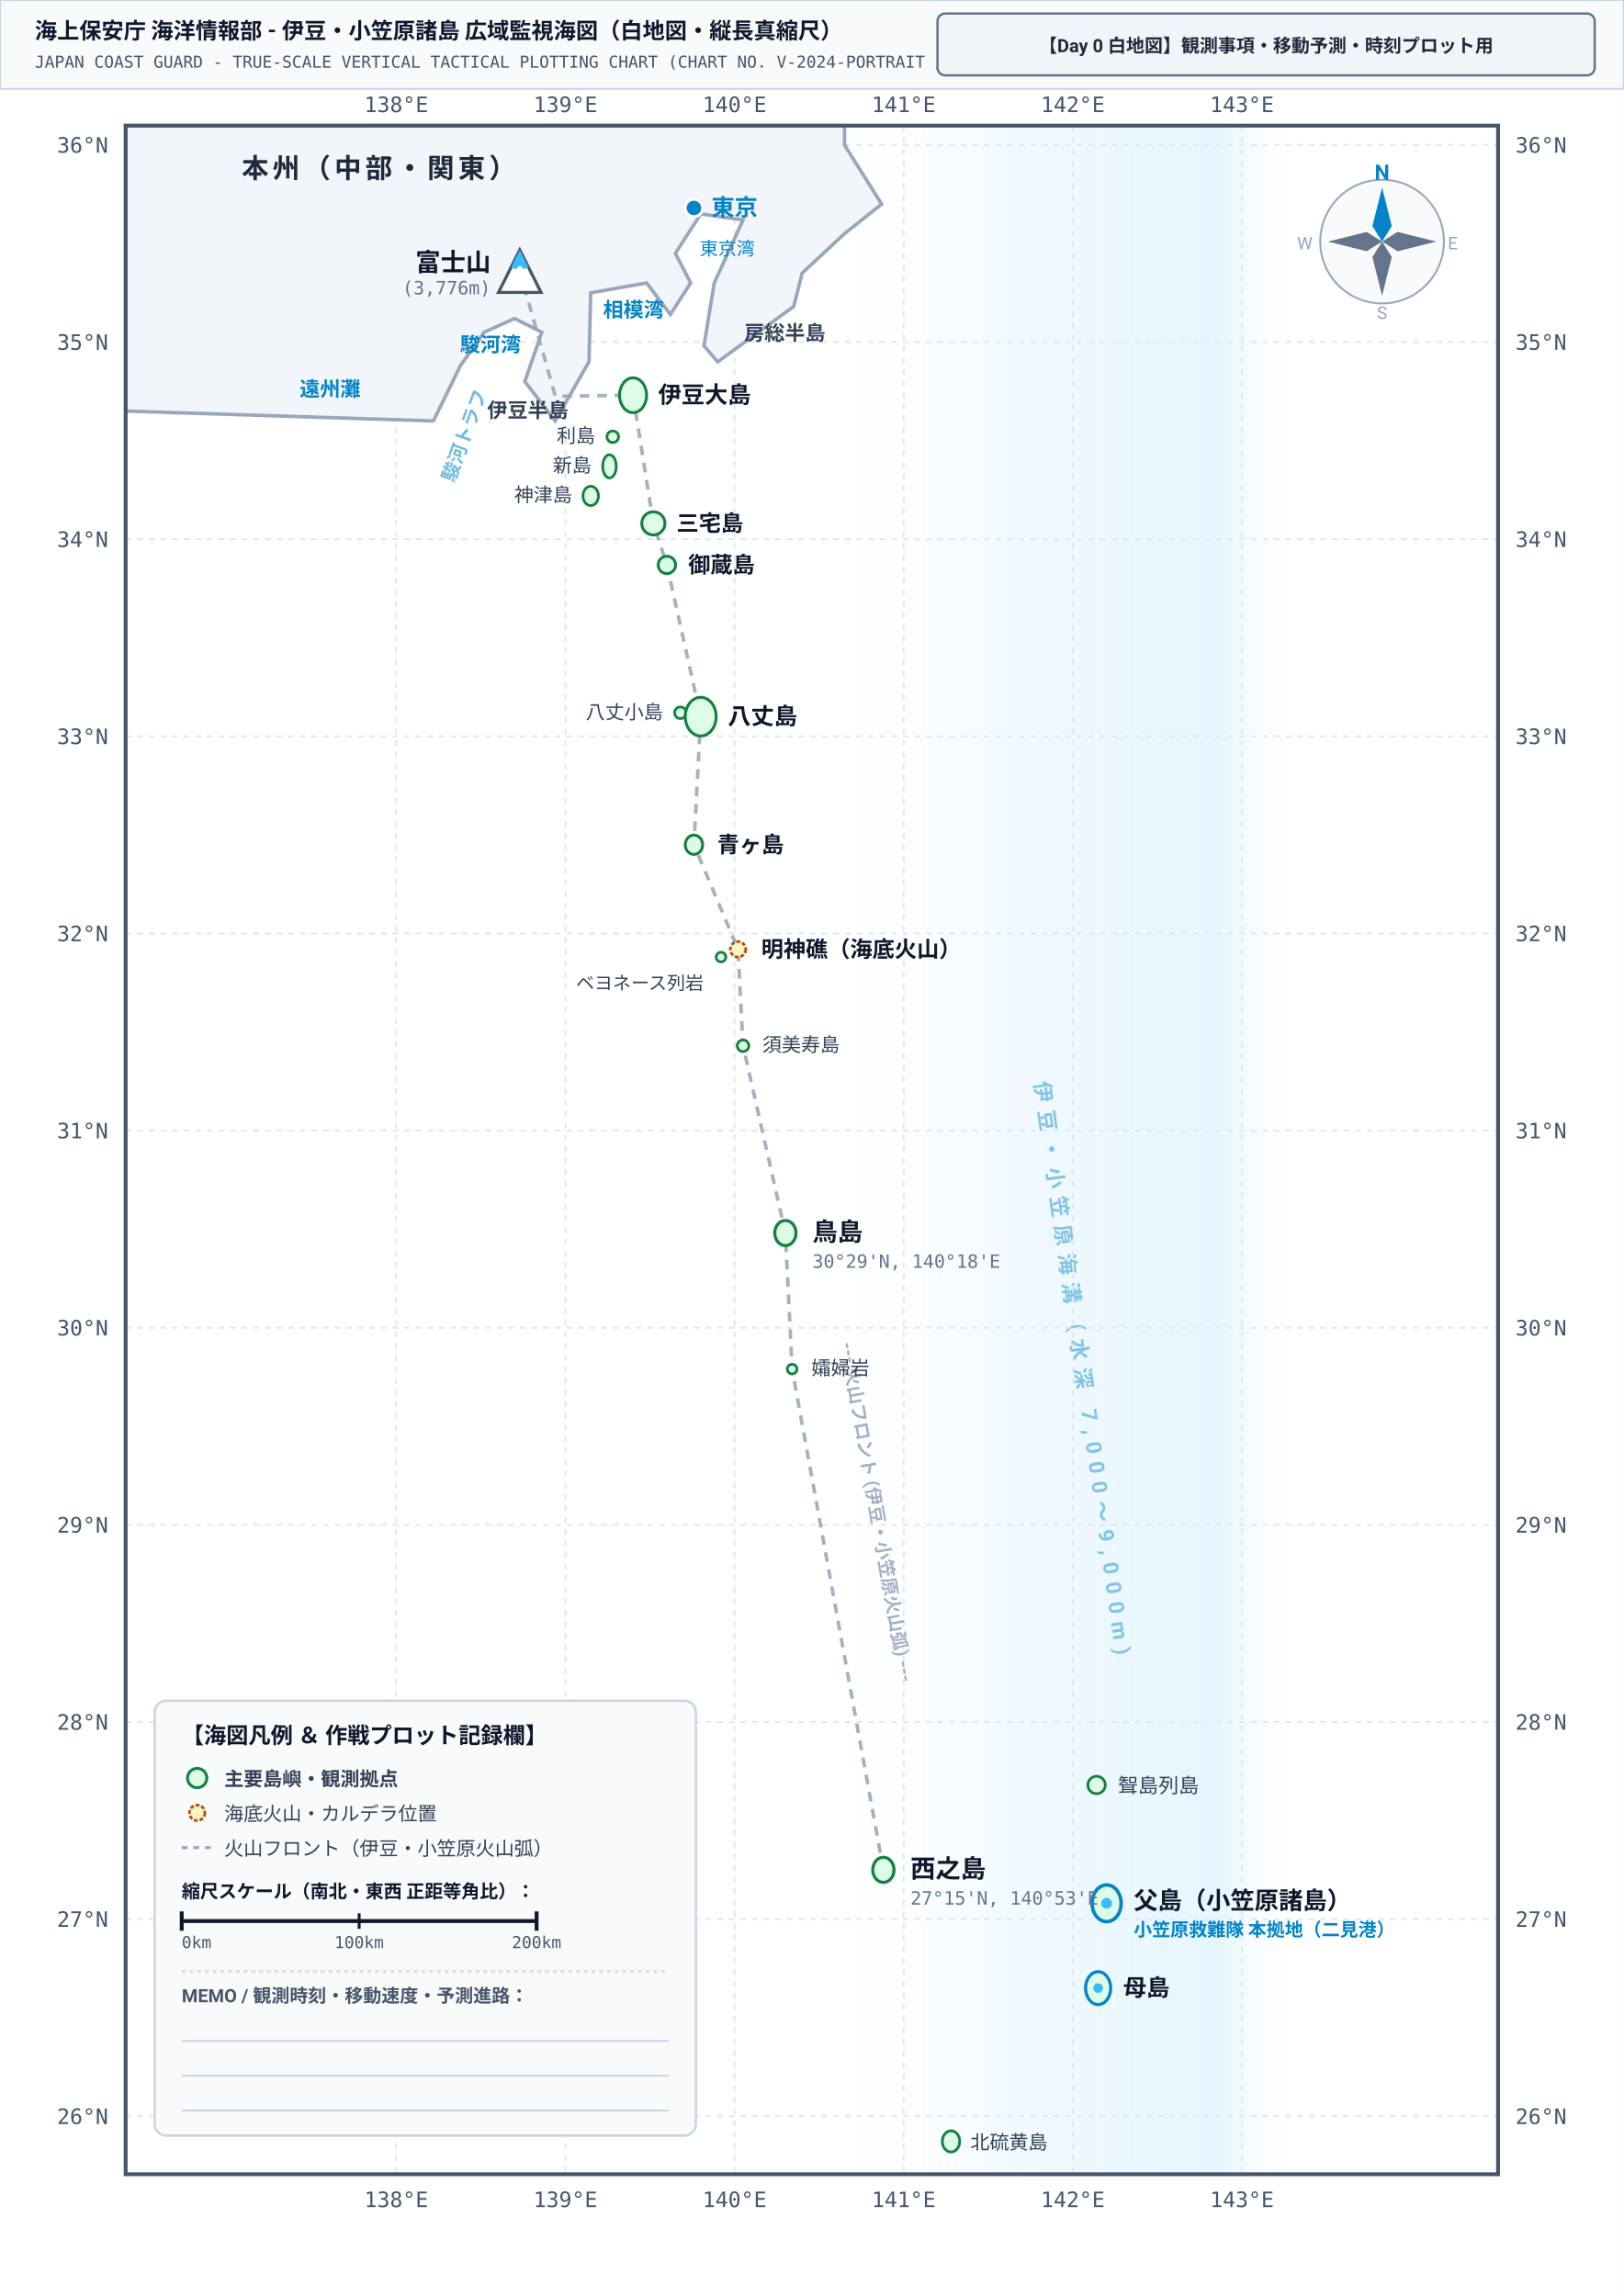
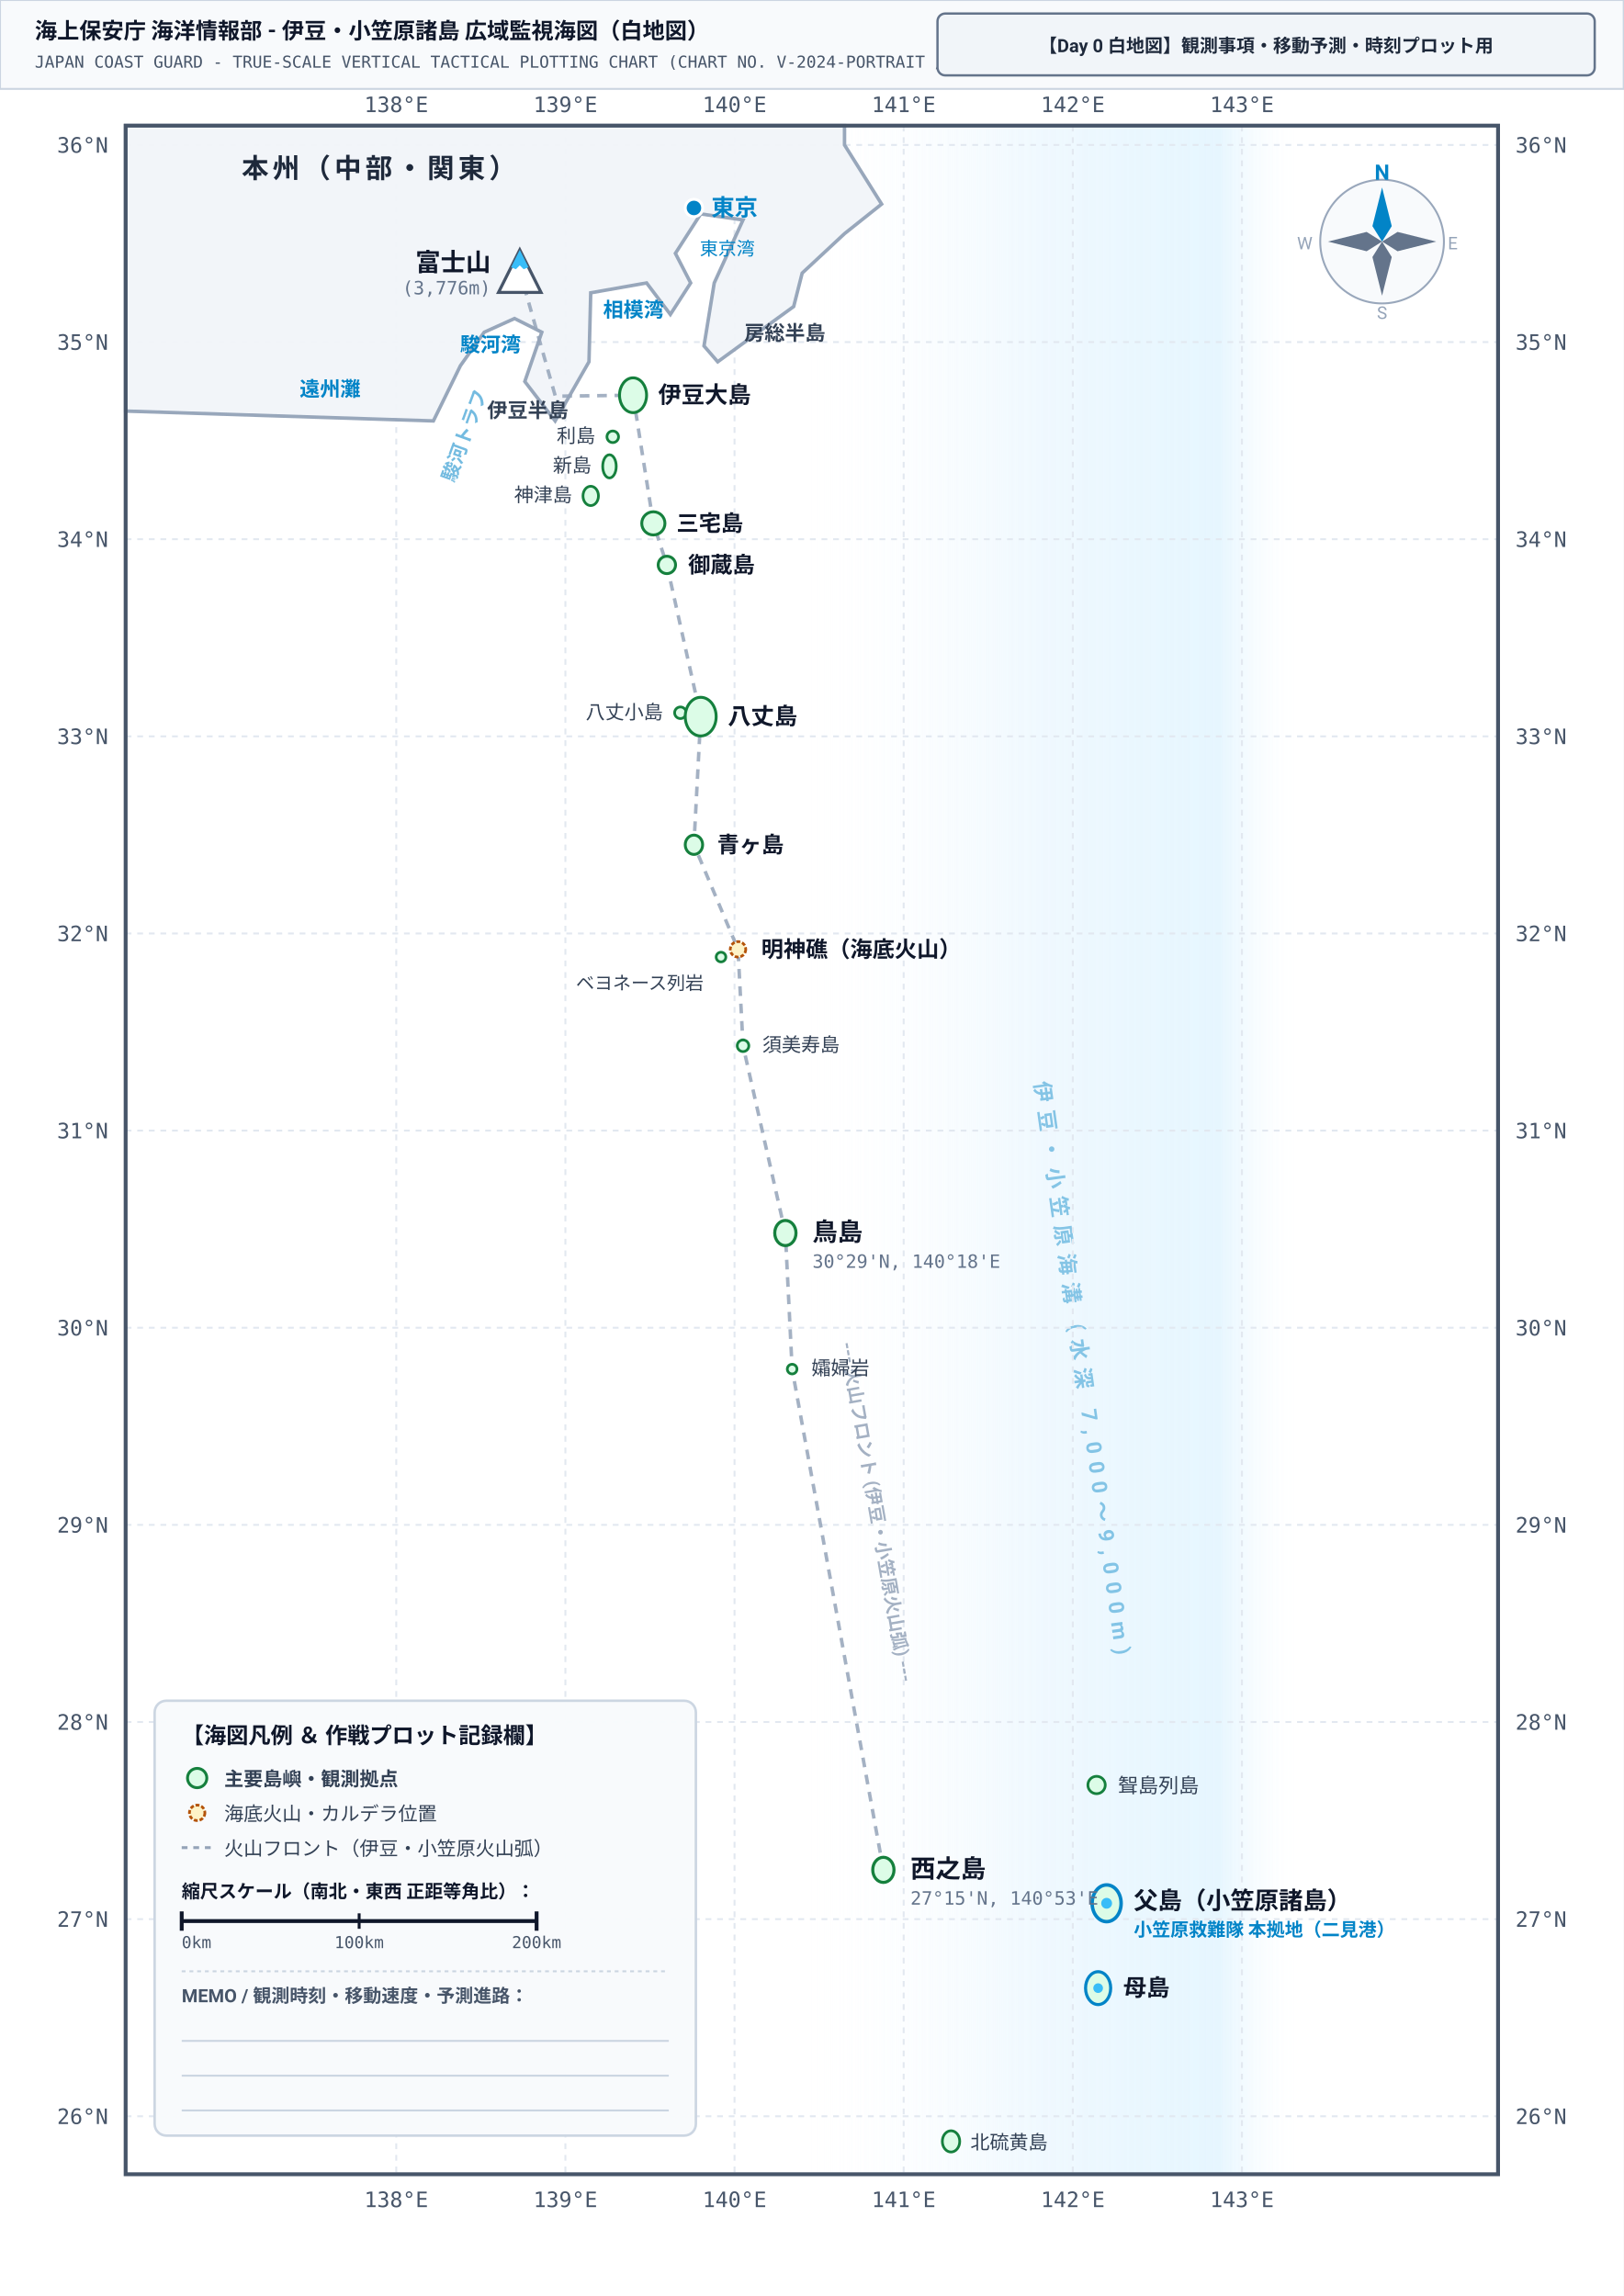
<svg xmlns="http://www.w3.org/2000/svg" viewBox="0 0 840 1188" width="840" height="1188" style="background-color:#ffffff; font-family:-apple-system, BlinkMacSystemFont, 'Segoe UI', Roboto, 'Hiragino Sans', 'Hiragino Kaku Gothic ProN', Meiryo, sans-serif;">
  <defs>
    <linearGradient id="trench-glow-v" x1="0%" y1="50%" x2="100%" y2="50%">
      <stop offset="0%" stop-color="#ffffff" stop-opacity="0" />
      <stop offset="45%" stop-color="#e0f2fe" stop-opacity="0.55" />
      <stop offset="85%" stop-color="#bae6fd" stop-opacity="0.45" />
      <stop offset="100%" stop-color="#ffffff" stop-opacity="0.1" />
    </linearGradient>
    <filter id="glow-red" x="-50%" y="-50%" width="200%" height="200%">
      <feGaussianBlur stdDeviation="6" result="coloredBlur" />
      <feMerge>
        <feMergeNode in="coloredBlur" />
        <feMergeNode in="SourceGraphic" />
      </feMerge>
    </filter>
    <filter id="glow-orange" x="-50%" y="-50%" width="200%" height="200%">
      <feGaussianBlur stdDeviation="4" result="coloredBlur" />
      <feMerge>
        <feMergeNode in="coloredBlur" />
        <feMergeNode in="SourceGraphic" />
      </feMerge>
    </filter>
    <radialGradient id="seismic-wave" cx="50%" cy="50%" r="50%">
      <stop offset="0%" stop-color="#f59e0b" stop-opacity="0.25" />
      <stop offset="70%" stop-color="#f59e0b" stop-opacity="0.08" />
      <stop offset="100%" stop-color="#f59e0b" stop-opacity="0" />
    </radialGradient>
    <radialGradient id="fuji-core" cx="30%" cy="50%" r="50%">
      <stop offset="0%" stop-color="#fee2e2" stop-opacity="0.95" />
      <stop offset="25%" stop-color="#fb923c" stop-opacity="0.75" />
      <stop offset="60%" stop-color="#ef4444" stop-opacity="0.5" />
      <stop offset="100%" stop-color="#ffffff" stop-opacity="0" />
    </radialGradient>
    <linearGradient id="ash-plume-gradient" x1="0%" y1="50%" x2="100%" y2="30%">
      <stop offset="0%" stop-color="#ef4444" stop-opacity="0.35" />
      <stop offset="30%" stop-color="#f97316" stop-opacity="0.25" />
      <stop offset="65%" stop-color="#94a3b8" stop-opacity="0.2" />
      <stop offset="100%" stop-color="#cbd5e1" stop-opacity="0.08" />
    </linearGradient>
    <marker id="arrow-vector" viewBox="0 0 10 10" refX="8" refY="5" markerWidth="6" markerHeight="6" orient="auto">
      <path d="M 0 1.5 L 9 5 L 0 8.5 z" fill="#d97706" />
    </marker>
  </defs>
  <rect width="840" height="1188" fill="#ffffff" />
  <rect x="410" y="65" width="260" height="1060" fill="url(#trench-glow-v)" opacity="0.8" />
  <text x="535" y="560" fill="#0284c7" font-size="11" font-weight="bold" opacity="0.45" letter-spacing="4" transform="rotate(82 535,560)">伊豆・小笠原海溝 (水深 7,000〜9,000m)</text>
  <text x="235" y="250" fill="#0284c7" font-size="10" font-weight="bold" opacity="0.55" transform="rotate(-70 235,250)">駿河トラフ</text>
  <line x1="205.0" y1="65" x2="205.0" y2="1125" stroke="#e2e8f0" stroke-width="1" stroke-dasharray="3,3" />
  <text x="205.0" y="58" fill="#475569" font-size="11" font-family="monospace" text-anchor="middle">138°E</text>
  <text x="205.0" y="1142" fill="#475569" font-size="11" font-family="monospace" text-anchor="middle">138°E</text>
  <line x1="292.5" y1="65" x2="292.5" y2="1125" stroke="#e2e8f0" stroke-width="1" stroke-dasharray="3,3" />
  <text x="292.5" y="58" fill="#475569" font-size="11" font-family="monospace" text-anchor="middle">139°E</text>
  <text x="292.5" y="1142" fill="#475569" font-size="11" font-family="monospace" text-anchor="middle">139°E</text>
  <line x1="380.0" y1="65" x2="380.0" y2="1125" stroke="#e2e8f0" stroke-width="1" stroke-dasharray="3,3" />
  <text x="380.0" y="58" fill="#475569" font-size="11" font-family="monospace" text-anchor="middle">140°E</text>
  <text x="380.0" y="1142" fill="#475569" font-size="11" font-family="monospace" text-anchor="middle">140°E</text>
  <line x1="467.5" y1="65" x2="467.5" y2="1125" stroke="#e2e8f0" stroke-width="1" stroke-dasharray="3,3" />
  <text x="467.5" y="58" fill="#475569" font-size="11" font-family="monospace" text-anchor="middle">141°E</text>
  <text x="467.5" y="1142" fill="#475569" font-size="11" font-family="monospace" text-anchor="middle">141°E</text>
  <line x1="555.0" y1="65" x2="555.0" y2="1125" stroke="#e2e8f0" stroke-width="1" stroke-dasharray="3,3" />
  <text x="555.0" y="58" fill="#475569" font-size="11" font-family="monospace" text-anchor="middle">142°E</text>
  <text x="555.0" y="1142" fill="#475569" font-size="11" font-family="monospace" text-anchor="middle">142°E</text>
  <line x1="642.5" y1="65" x2="642.5" y2="1125" stroke="#e2e8f0" stroke-width="1" stroke-dasharray="3,3" />
  <text x="642.5" y="58" fill="#475569" font-size="11" font-family="monospace" text-anchor="middle">143°E</text>
  <text x="642.5" y="1142" fill="#475569" font-size="11" font-family="monospace" text-anchor="middle">143°E</text>
  <line x1="65" y1="1095.0" x2="775" y2="1095.0" stroke="#e2e8f0" stroke-width="1" stroke-dasharray="3,3" />
  <text x="56" y="1099.0" fill="#475569" font-size="11" font-family="monospace" text-anchor="end">26°N</text>
  <text x="784" y="1099.0" fill="#475569" font-size="11" font-family="monospace" text-anchor="start">26°N</text>
  <line x1="65" y1="993.0" x2="775" y2="993.0" stroke="#e2e8f0" stroke-width="1" stroke-dasharray="3,3" />
  <text x="56" y="997.0" fill="#475569" font-size="11" font-family="monospace" text-anchor="end">27°N</text>
  <text x="784" y="997.0" fill="#475569" font-size="11" font-family="monospace" text-anchor="start">27°N</text>
  <line x1="65" y1="891.0" x2="775" y2="891.0" stroke="#e2e8f0" stroke-width="1" stroke-dasharray="3,3" />
  <text x="56" y="895.0" fill="#475569" font-size="11" font-family="monospace" text-anchor="end">28°N</text>
  <text x="784" y="895.0" fill="#475569" font-size="11" font-family="monospace" text-anchor="start">28°N</text>
  <line x1="65" y1="789.0" x2="775" y2="789.0" stroke="#e2e8f0" stroke-width="1" stroke-dasharray="3,3" />
  <text x="56" y="793.0" fill="#475569" font-size="11" font-family="monospace" text-anchor="end">29°N</text>
  <text x="784" y="793.0" fill="#475569" font-size="11" font-family="monospace" text-anchor="start">29°N</text>
  <line x1="65" y1="687.0" x2="775" y2="687.0" stroke="#e2e8f0" stroke-width="1" stroke-dasharray="3,3" />
  <text x="56" y="691.0" fill="#475569" font-size="11" font-family="monospace" text-anchor="end">30°N</text>
  <text x="784" y="691.0" fill="#475569" font-size="11" font-family="monospace" text-anchor="start">30°N</text>
  <line x1="65" y1="585.0" x2="775" y2="585.0" stroke="#e2e8f0" stroke-width="1" stroke-dasharray="3,3" />
  <text x="56" y="589.0" fill="#475569" font-size="11" font-family="monospace" text-anchor="end">31°N</text>
  <text x="784" y="589.0" fill="#475569" font-size="11" font-family="monospace" text-anchor="start">31°N</text>
  <line x1="65" y1="483.0" x2="775" y2="483.0" stroke="#e2e8f0" stroke-width="1" stroke-dasharray="3,3" />
  <text x="56" y="487.0" fill="#475569" font-size="11" font-family="monospace" text-anchor="end">32°N</text>
  <text x="784" y="487.0" fill="#475569" font-size="11" font-family="monospace" text-anchor="start">32°N</text>
  <line x1="65" y1="381.0" x2="775" y2="381.0" stroke="#e2e8f0" stroke-width="1" stroke-dasharray="3,3" />
  <text x="56" y="385.0" fill="#475569" font-size="11" font-family="monospace" text-anchor="end">33°N</text>
  <text x="784" y="385.0" fill="#475569" font-size="11" font-family="monospace" text-anchor="start">33°N</text>
  <line x1="65" y1="279.0" x2="775" y2="279.0" stroke="#e2e8f0" stroke-width="1" stroke-dasharray="3,3" />
  <text x="56" y="283.0" fill="#475569" font-size="11" font-family="monospace" text-anchor="end">34°N</text>
  <text x="784" y="283.0" fill="#475569" font-size="11" font-family="monospace" text-anchor="start">34°N</text>
  <line x1="65" y1="177.0" x2="775" y2="177.0" stroke="#e2e8f0" stroke-width="1" stroke-dasharray="3,3" />
  <text x="56" y="181.0" fill="#475569" font-size="11" font-family="monospace" text-anchor="end">35°N</text>
  <text x="784" y="181.0" fill="#475569" font-size="11" font-family="monospace" text-anchor="start">35°N</text>
  <line x1="65" y1="75.0" x2="775" y2="75.0" stroke="#e2e8f0" stroke-width="1" stroke-dasharray="3,3" />
  <text x="56" y="79.0" fill="#475569" font-size="11" font-family="monospace" text-anchor="end">36°N</text>
  <text x="784" y="79.0" fill="#475569" font-size="11" font-family="monospace" text-anchor="start">36°N</text>
  <polygon points="65.0,65.0 65.0,212.7 224.2,217.8 238.2,189.2 250.5,171.9 266.2,164.8 280.3,171.9 271.5,197.4 287.2,217.8 304.7,187.2 305.6,151.5 334.5,146.4 346.8,162.7 357.3,146.4 349.4,131.1 362.5,110.7 384.4,113.8 369.5,146.4 364.2,179.0 371.3,187.2 410.6,158.6 415.0,141.3 436.9,120.9 456.1,105.6 436.9,75.0 436.9,65.0" fill="#f1f5f9" stroke="#94a3b8" stroke-width="1.8" opacity="0.96" />
  <text x="125" y="92" fill="#1e293b" font-size="14" font-weight="bold" letter-spacing="2">本州（中部・関東）</text>
  <text x="155" y="205" fill="#0284c7" font-size="10.5" font-weight="bold">遠州灘</text>
  <text x="238" y="182" fill="#0284c7" font-size="10.5" font-weight="bold">駿河湾</text>
  <text x="312" y="164" fill="#0284c7" font-size="10.5" font-weight="bold">相模湾</text>
  <text x="362" y="132" fill="#0284c7" font-size="9.5">東京湾</text>
  <text x="252" y="216" fill="#334155" font-size="10.5" font-weight="bold">伊豆半島</text>
  <text x="385" y="176" fill="#334155" font-size="10.5" font-weight="bold">房総半島</text>
  <polyline points="457.0,967.5 409.8,708.4 406.3,638.0 384.4,541.1 381.8,491.2 359.0,437.1 362.5,370.8 345.0,292.3 338.0,270.8 327.5,204.5 287.3,205.0 268.9,140.3" fill="none" stroke="#94a3b8" stroke-width="1.8" stroke-dasharray="5,4" opacity="0.85" />
  <text x="435" y="695" fill="#94a3b8" font-size="9.5" font-weight="bold" opacity="0.85" transform="rotate(80 435,695)">--- 火山フロント (伊豆・小笠原火山弧) ---</text>
  <ellipse cx="317.0" cy="226.0" rx="3" ry="3" fill="#dcfce7" stroke="#15803d" stroke-width="1.4" />
  <text x="308.0" y="229.0" fill="#334155" font-size="10" text-anchor="end">利島</text>
  <ellipse cx="315.3" cy="241.3" rx="3.5" ry="6" fill="#dcfce7" stroke="#15803d" stroke-width="1.4" />
  <text x="306.0" y="244.3" fill="#334155" font-size="10" text-anchor="end">新島</text>
  <ellipse cx="305.6" cy="256.6" rx="4" ry="5" fill="#dcfce7" stroke="#15803d" stroke-width="1.4" />
  <text x="296.0" y="259.6" fill="#334155" font-size="10" text-anchor="end">神津島</text>
  <ellipse cx="338.0" cy="270.8" rx="6" ry="6" fill="#dcfce7" stroke="#15803d" stroke-width="1.5" />
  <text x="350.0" y="274.8" fill="#0f172a" font-size="11.5" font-weight="bold">三宅島</text>
  <ellipse cx="352.0" cy="368.8" rx="3" ry="3" fill="#dcfce7" stroke="#15803d" stroke-width="1.4" />
  <text x="343.0" y="372.0" fill="#334155" font-size="10" text-anchor="end">八丈小島</text>
  <ellipse cx="373.0" cy="495.2" rx="2.5" ry="2.5" fill="#dcfce7" stroke="#15803d" stroke-width="1.4" />
  <text x="364.0" y="512.0" fill="#334155" font-size="9.5" text-anchor="end">ベヨネース列岩</text>
  <ellipse cx="384.4" cy="541.1" rx="3" ry="3" fill="#dcfce7" stroke="#15803d" stroke-width="1.4" />
  <text x="394.4" y="544.1" fill="#334155" font-size="10">須美寿島</text>
  <ellipse cx="409.8" cy="708.4" rx="2.5" ry="2.5" fill="#dcfce7" stroke="#15803d" stroke-width="1.4" />
  <text x="419.8" y="711.4" fill="#334155" font-size="10">孀婦岩</text>
  <ellipse cx="567.3" cy="923.6" rx="4.5" ry="4.5" fill="#dcfce7" stroke="#15803d" stroke-width="1.4" />
  <text x="578.3" y="927.6" fill="#334155" font-size="10.5">聟島列島</text>
  <ellipse cx="572.5" cy="984.8" rx="7.5" ry="9.5" fill="#dcfce7" stroke="#0284c7" stroke-width="1.8" />
  <circle cx="572.5" cy="984.8" r="2.8" fill="#38bdf8" />
  <text x="586.5" y="987.8" fill="#0f172a" font-size="12.5" font-weight="bold">父島（小笠原諸島）</text>
  <text x="586.5" y="1001.8" fill="#0284c7" font-size="9.5" font-weight="bold">小笠原救難隊 本拠地（二見港）</text>
  <ellipse cx="568.1" cy="1028.7" rx="6.5" ry="8.5" fill="#dcfce7" stroke="#0284c7" stroke-width="1.6" />
  <circle cx="568.1" cy="1028.7" r="2.5" fill="#38bdf8" />
  <text x="581.1" y="1032.7" fill="#0f172a" font-size="12" font-weight="bold">母島</text>
  <ellipse cx="492.0" cy="1108.0" rx="4.5" ry="5.5" fill="#dcfce7" stroke="#15803d" stroke-width="1.4" />
  <text x="502.0" y="1112.0" fill="#334155" font-size="10">北硫黄島</text>
  <g transform="translate(457.0, 967.5)">
    <ellipse cx="0" cy="0" rx="5.5" ry="6.5" fill="#dcfce7" stroke="#15803d" stroke-width="1.6" />
    <text x="14" y="4" fill="#0f172a" font-size="13" font-weight="bold">西之島</text>
    <text x="14" y="18" fill="#64748b" font-size="9.5" font-family="monospace">27°15'N, 140°53'E</text>
  </g>
  <g transform="translate(406.3, 638.0)">
    <ellipse cx="0" cy="0" rx="5.5" ry="6.5" fill="#dcfce7" stroke="#15803d" stroke-width="1.6" />
    <text x="14" y="4" fill="#0f172a" font-size="13" font-weight="bold">鳥島</text>
    <text x="14" y="18" fill="#64748b" font-size="9.5" font-family="monospace">30°29'N, 140°18'E</text>
  </g>
  <g transform="translate(381.8, 491.2)">
    <circle cx="0" cy="0" r="4" fill="#fef3c7" stroke="#b45309" stroke-width="1.4" stroke-dasharray="2 1" />
    <text x="12" y="4" fill="#0f172a" font-size="11.5" font-weight="bold">明神礁（海底火山）</text>
  </g>
  <g transform="translate(359.0, 437.1)">
    <ellipse cx="0" cy="0" rx="4.5" ry="5" fill="#dcfce7" stroke="#15803d" stroke-width="1.5" />
    <text x="12" y="4" fill="#0f172a" font-size="11.5" font-weight="bold">青ヶ島</text>
  </g>
  <g transform="translate(362.5, 370.8)">
    <ellipse cx="0" cy="0" rx="8" ry="10" fill="#dcfce7" stroke="#15803d" stroke-width="1.5" />
    <text x="14" y="4" fill="#0f172a" font-size="12" font-weight="bold">八丈島</text>
  </g>
  <g transform="translate(345.0, 292.3)">
    <ellipse cx="0" cy="0" rx="4.5" ry="4.5" fill="#dcfce7" stroke="#15803d" stroke-width="1.5" />
    <text x="11" y="4" fill="#0f172a" font-size="11.5" font-weight="bold">御蔵島</text>
  </g>
  <g transform="translate(327.5, 204.5)">
    <ellipse cx="0" cy="0" rx="7" ry="9" fill="#dcfce7" stroke="#15803d" stroke-width="1.5" />
    <text x="13" y="4" fill="#0f172a" font-size="12" font-weight="bold">伊豆大島</text>
  </g>
  <g transform="translate(268.9, 140.3)">
    <path d="M -11 11 L 0 -11 L 11 11 Z" fill="#ffffff" stroke="#475569" stroke-width="1.6" />
    <path d="M -4.5 -2 L 0 -11 L 4.5 -2 L 2 -1 L 0 -3 L -2 -1 Z" fill="#38bdf8" />
    <text x="-15" y="0" fill="#0f172a" font-size="13" font-weight="bold" text-anchor="end">富士山</text>
    <text x="-15" y="12" fill="#64748b" font-size="9.5" font-family="monospace" text-anchor="end">(3,776m)</text>
  </g>
  <g transform="translate(359.0, 107.6)">
    <circle r="4.5" fill="#0284c7" stroke="#ffffff" stroke-width="1.5" />
    <text x="9" y="4" fill="#0284c7" font-size="12" font-weight="bold">東京</text>
  </g>
  <rect x="65" y="65" width="710" height="1060" fill="none" stroke="#475569" stroke-width="2" />
  <rect x="0" y="0" width="840" height="46" fill="#f8fafc" stroke="#cbd5e1" stroke-width="1" />
-   <text x="18" y="20" fill="#0f172a" font-size="11.5" font-weight="bold">海上保安庁 海洋情報部 - 伊豆・小笠原諸島 広域監視海図（白地図・縦長真縮尺）</text>
+   <text x="18" y="20" fill="#0f172a" font-size="11.5" font-weight="bold">海上保安庁 海洋情報部 - 伊豆・小笠原諸島 広域監視海図（白地図）</text>
  <text x="18" y="35" fill="#475569" font-size="8.5" font-family="monospace">JAPAN COAST GUARD - TRUE-SCALE VERTICAL TACTICAL PLOTTING CHART (CHART NO. V-2024-PORTRAIT / WGS84)</text>
  <rect x="485" y="7" width="340" height="32" rx="4" fill="#f1f5f9" stroke="#64748b" stroke-width="1.2" />
  <text x="655" y="27" fill="#1e293b" font-size="9.5" font-weight="bold" text-anchor="middle">【Day 0 白地図】観測事項・移動予測・時刻プロット用</text>
  <g transform="translate(80, 880)">
    <rect width="280" height="225" rx="6" fill="#f8fafc" stroke="#cbd5e1" stroke-width="1.3" opacity="0.98" />
    <text x="14" y="22" fill="#0f172a" font-size="11.5" font-weight="bold">【海図凡例 ＆ 作戦プロット記録欄】</text>
    <circle cx="22" cy="40" r="5" fill="#dcfce7" stroke="#15803d" stroke-width="1.5" />
    <text x="36" y="44" fill="#334155" font-size="10" font-weight="bold">主要島嶼・観測拠点</text>
    <circle cx="22" cy="58" r="4" fill="#fef3c7" stroke="#b45309" stroke-width="1.4" stroke-dasharray="2 1" />
    <text x="36" y="62" fill="#334155" font-size="10">海底火山・カルデラ位置</text>
    <line x1="14" y1="76" x2="30" y2="76" stroke="#94a3b8" stroke-width="1.5" stroke-dasharray="3,3" />
    <text x="36" y="80" fill="#334155" font-size="10">火山フロント（伊豆・小笠原火山弧）</text>
    <text x="14" y="102" fill="#0f172a" font-size="9.5" font-weight="bold">縮尺スケール（南北・東西 正距等角比）：</text>
    <line x1="14" y1="114" x2="197.6" y2="114" stroke="#0f172a" stroke-width="2" />
    <line x1="14" y1="109" x2="14" y2="119" stroke="#0f172a" stroke-width="2" />
    <line x1="105.8" y1="110" x2="105.8" y2="118" stroke="#0f172a" stroke-width="1.5" />
    <line x1="197.6" y1="109" x2="197.6" y2="119" stroke="#0f172a" stroke-width="2" />
    <text x="14" y="128" fill="#475569" font-size="8.5" font-family="monospace">0km</text>
    <text x="105.8" y="128" fill="#475569" font-size="8.5" font-family="monospace" text-anchor="middle">100km</text>
    <text x="197.6" y="128" fill="#475569" font-size="8.5" font-family="monospace" text-anchor="middle">200km</text>
    <line x1="14" y1="140" x2="266" y2="140" stroke="#cbd5e1" stroke-width="1" stroke-dasharray="2,2" />
    <text x="14" y="156" fill="#475569" font-size="9.5" font-weight="bold">MEMO / 観測時刻・移動速度・予測進路：</text>
    <line x1="14" y1="176" x2="266" y2="176" stroke="#cbd5e1" stroke-width="1" />
    <line x1="14" y1="194" x2="266" y2="194" stroke="#cbd5e1" stroke-width="1" />
    <line x1="14" y1="212" x2="266" y2="212" stroke="#cbd5e1" stroke-width="1" />
  </g>
  <g transform="translate(715, 125)">
    <circle r="32" fill="#f8fafc" stroke="#94a3b8" stroke-width="1" opacity="0.95" />
    <polygon points="0,-28 5,-8 0,0 -5,-8" fill="#0284c7" />
    <polygon points="0,28 5,8 0,0 -5,8" fill="#64748b" />
    <polygon points="28,0 8,5 0,0 8,-5" fill="#64748b" />
    <polygon points="-28,0 -8,5 0,0 -8,-5" fill="#64748b" />
    <text x="0" y="-32" fill="#0284c7" font-size="11" font-weight="bold" text-anchor="middle">N</text>
    <text x="34" y="4" fill="#94a3b8" font-size="9">E</text>
    <text x="0" y="40" fill="#94a3b8" font-size="9" text-anchor="middle">S</text>
    <text x="-36" y="4" fill="#94a3b8" font-size="9" text-anchor="end">W</text>
  </g>
</svg>
